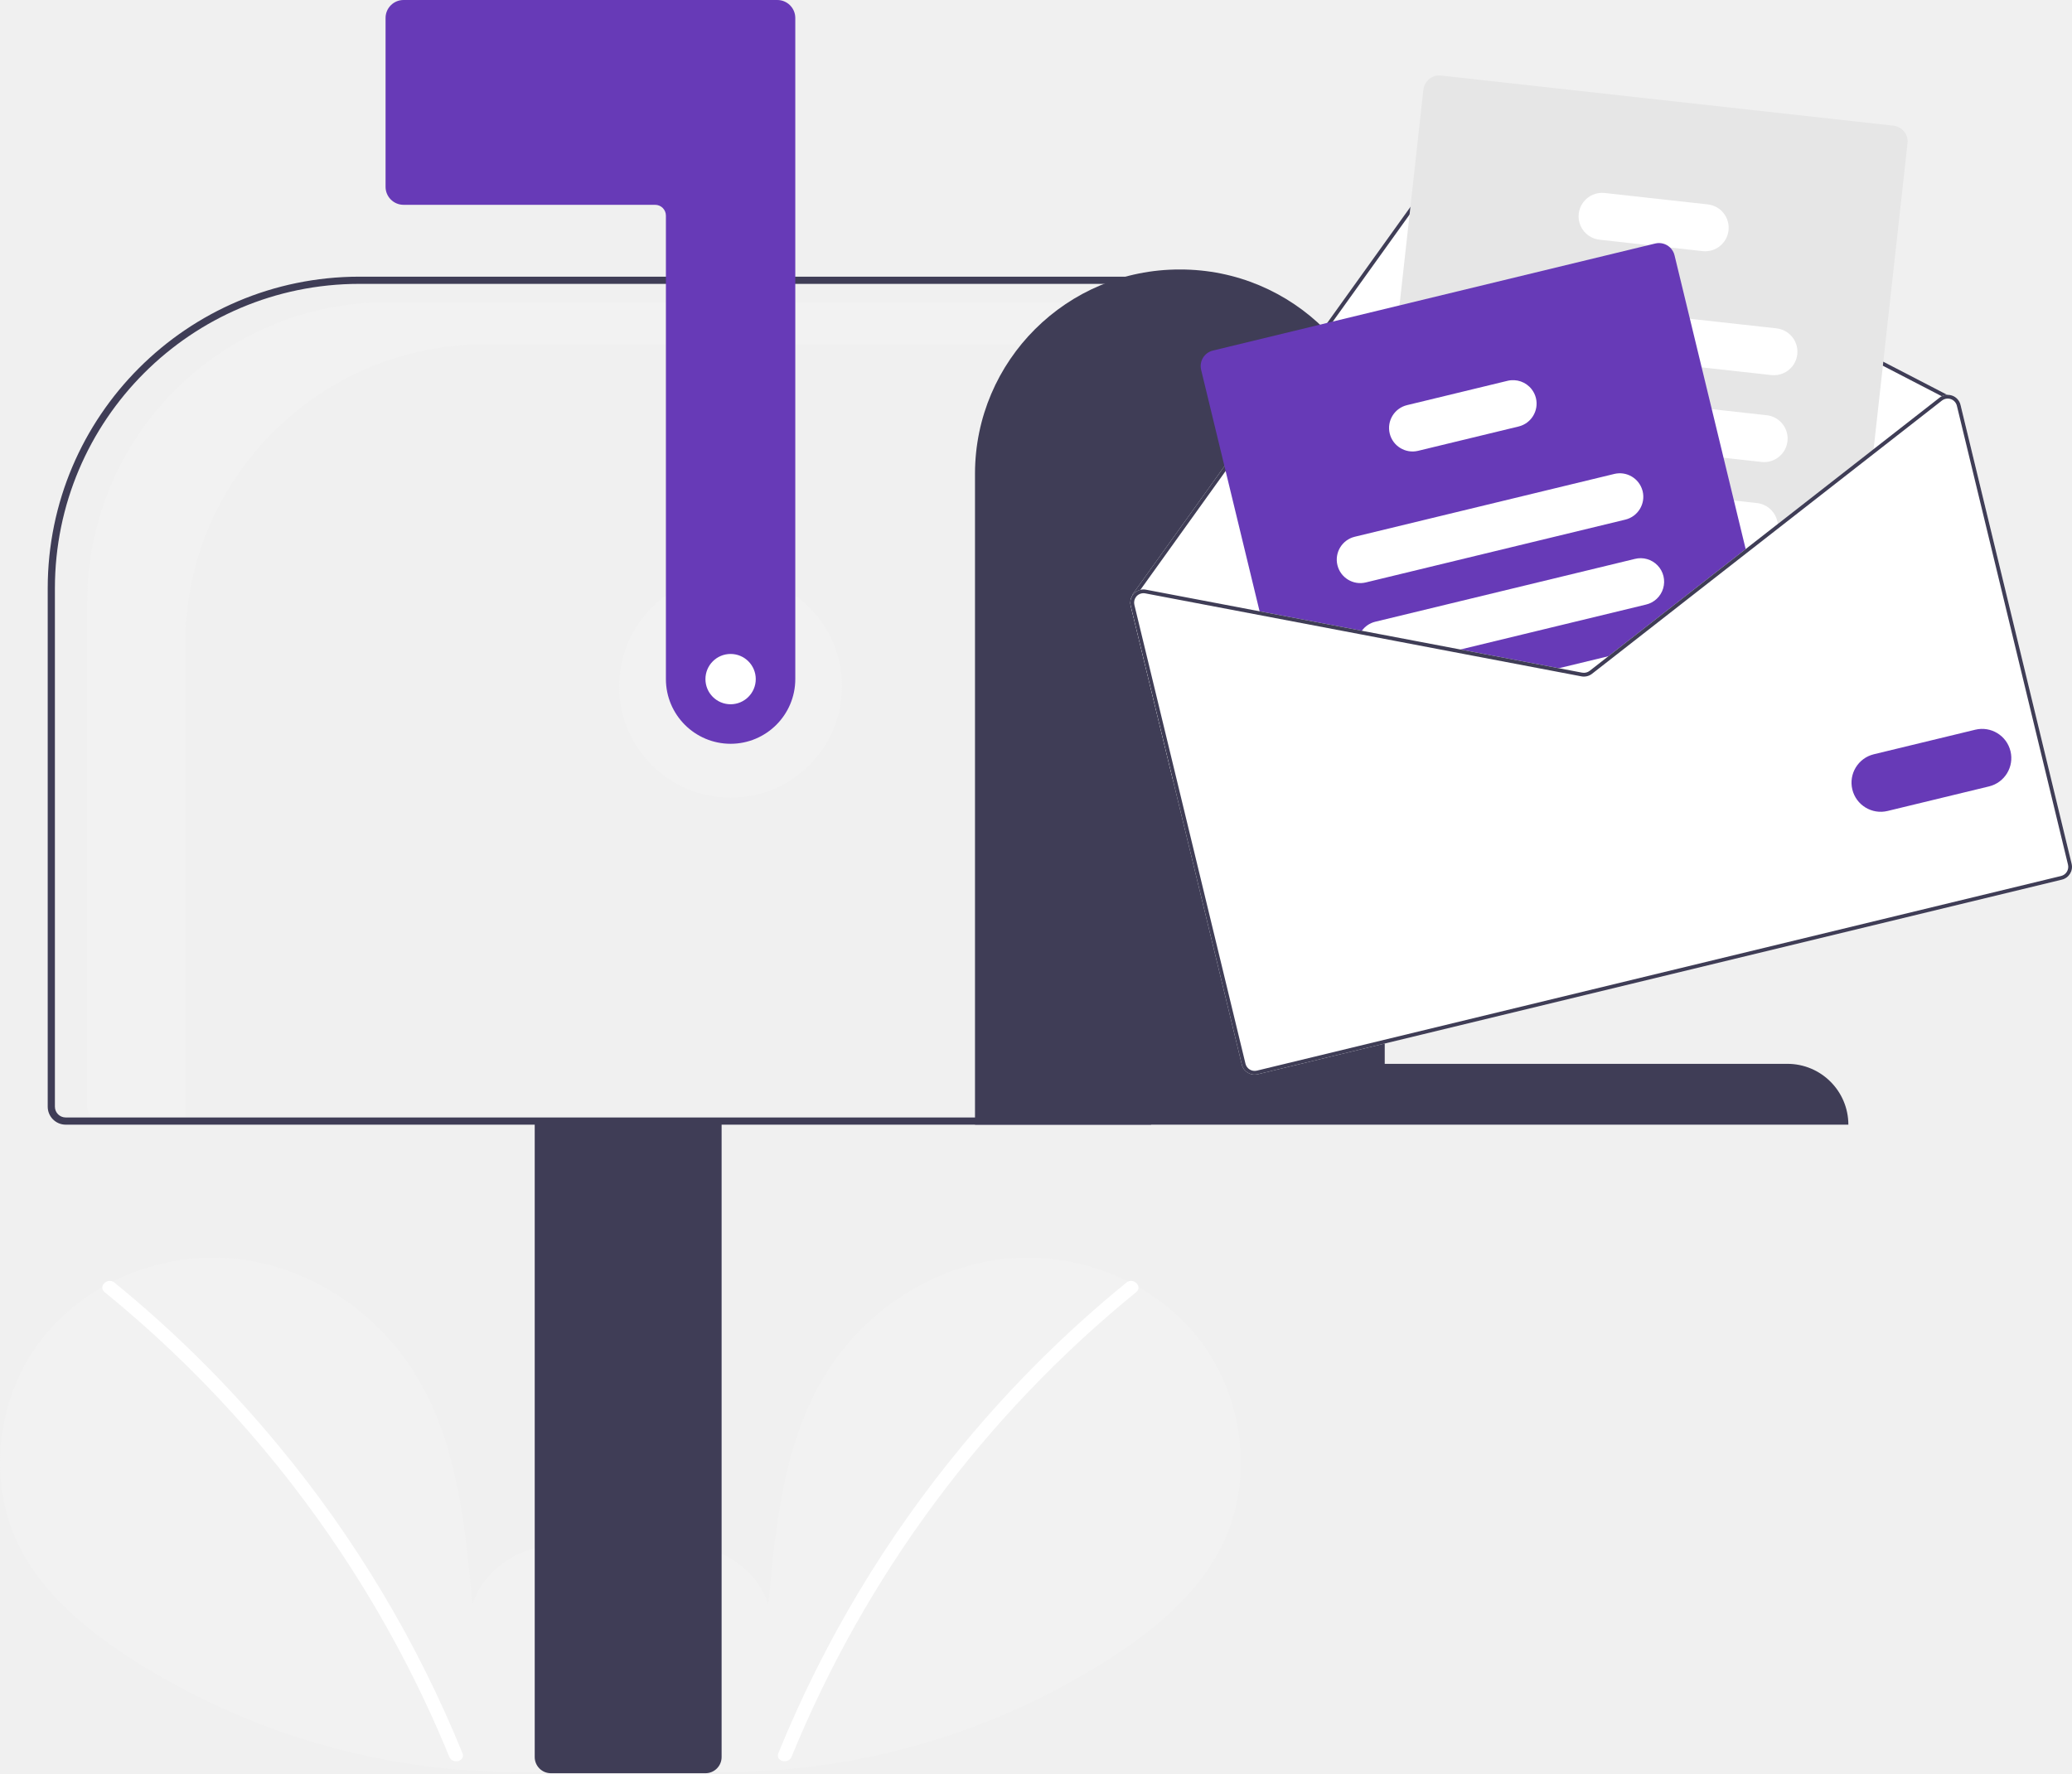
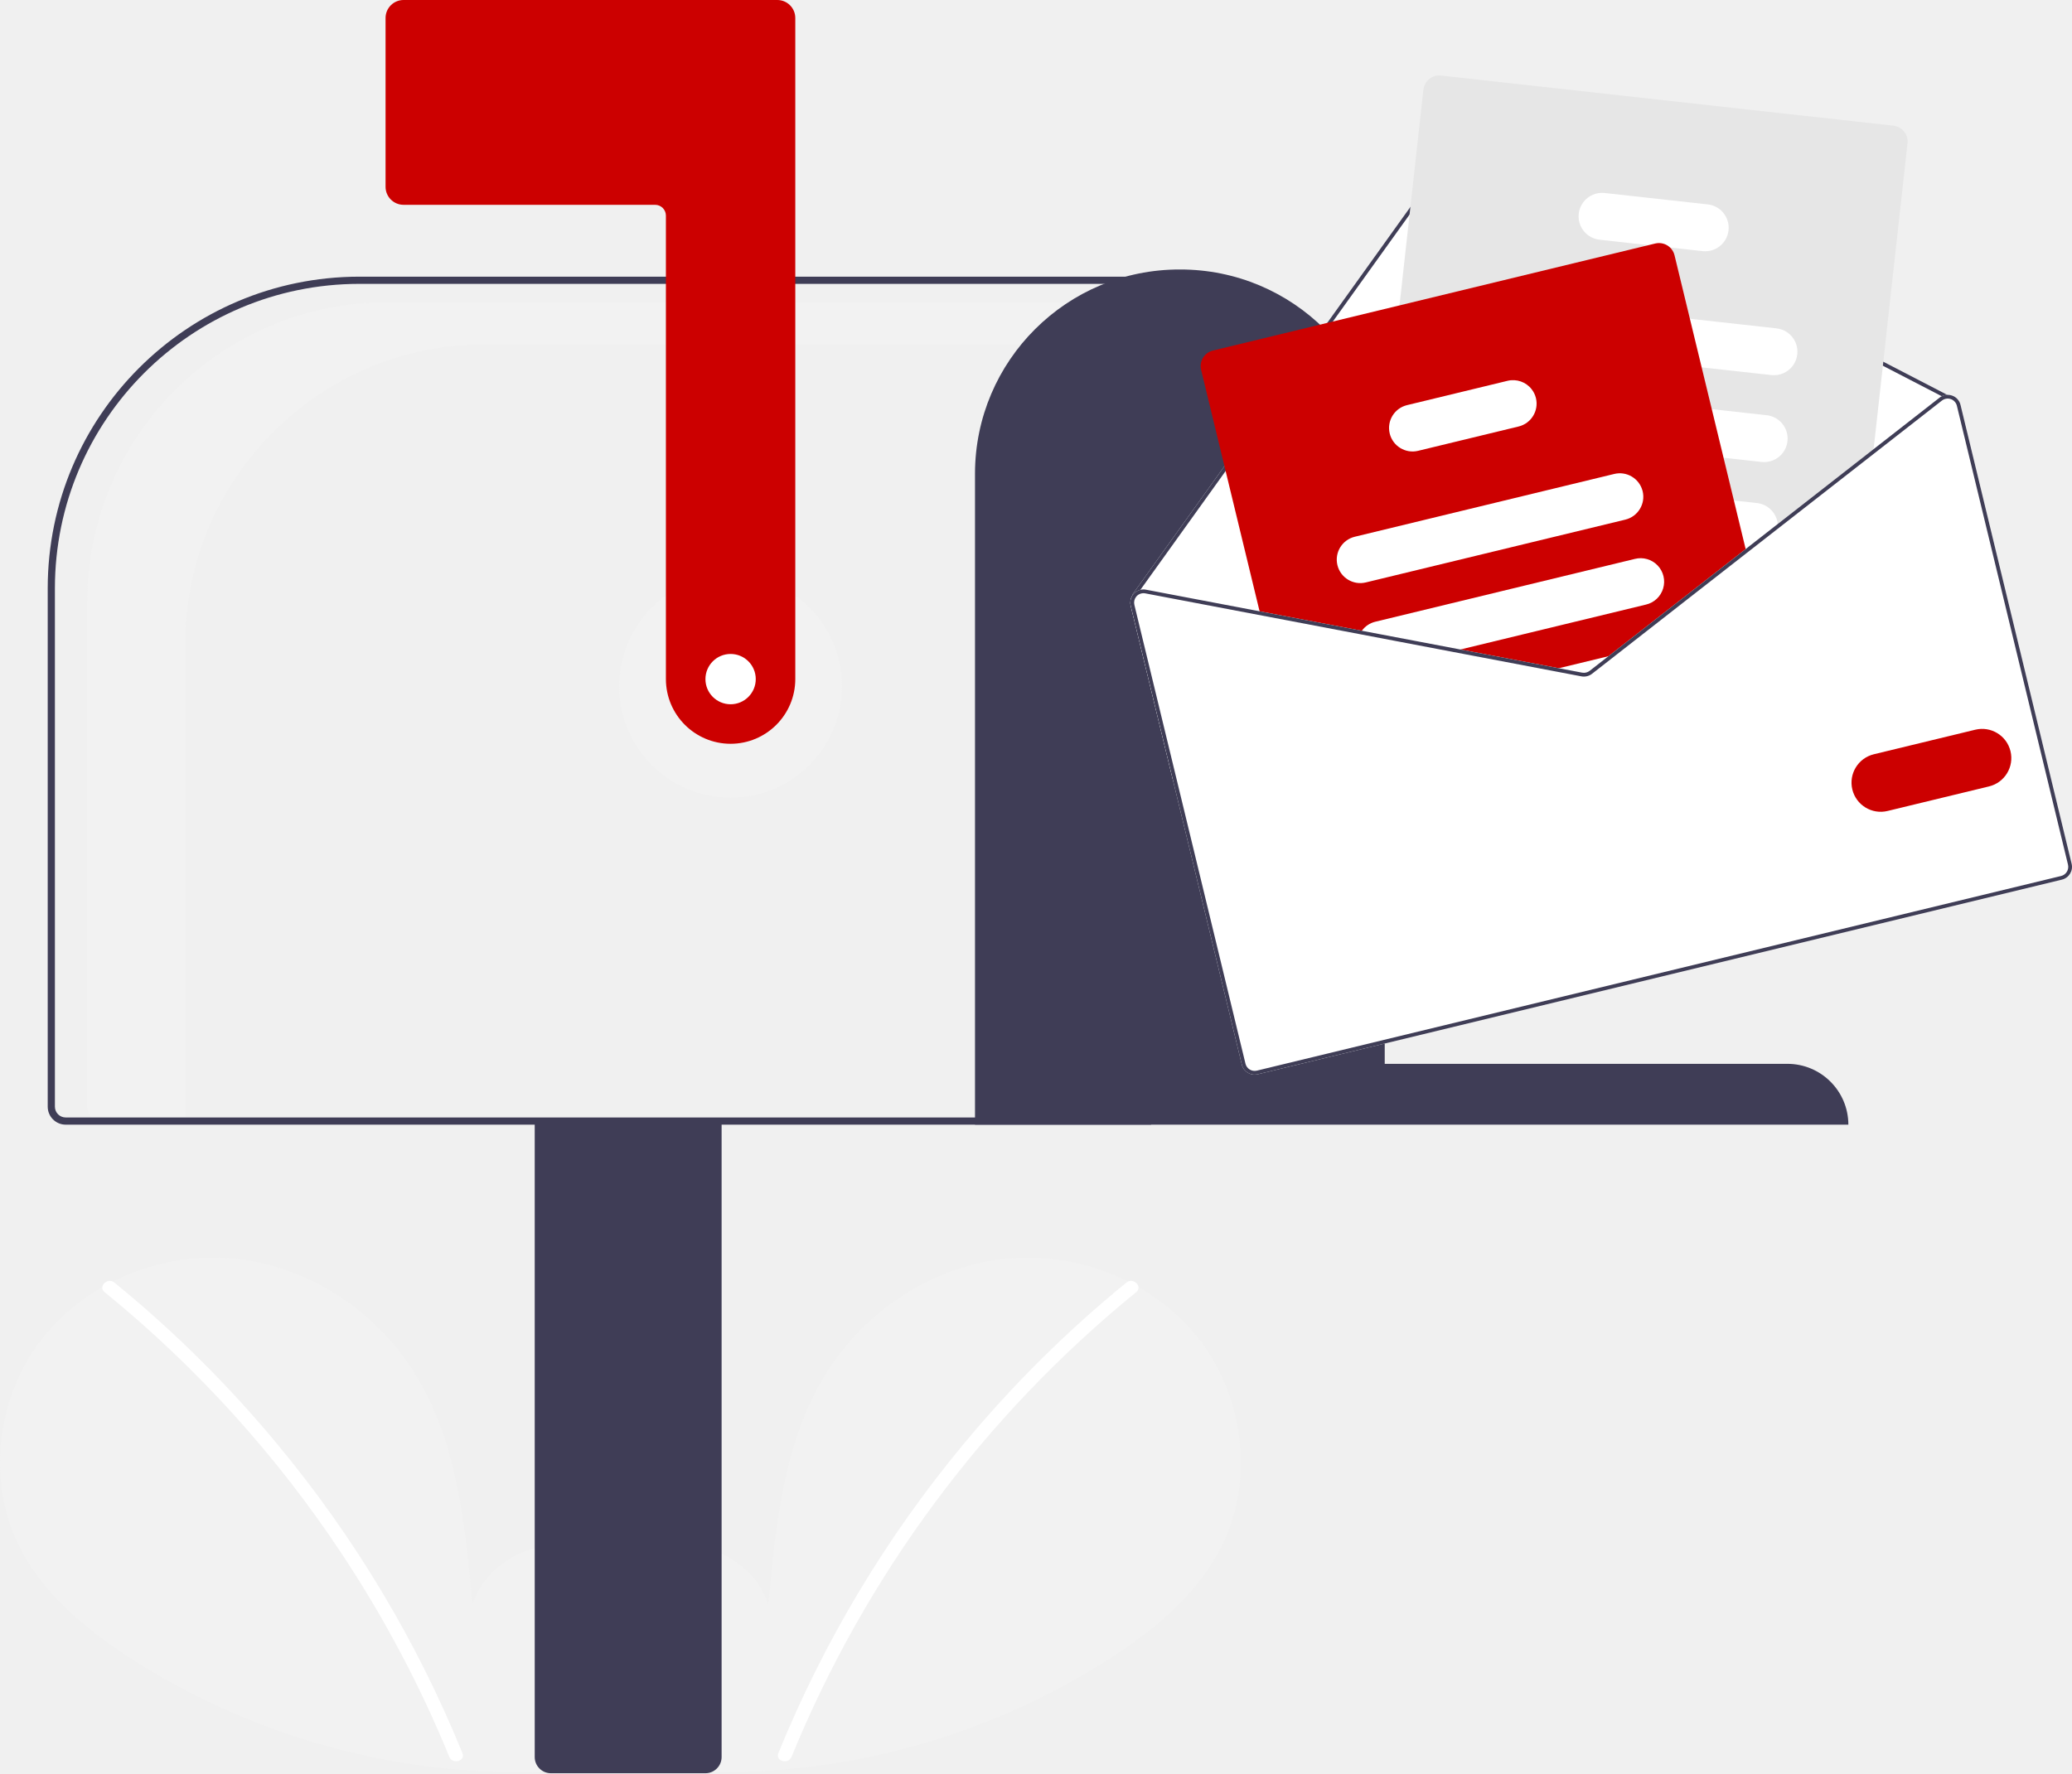
<svg xmlns="http://www.w3.org/2000/svg" data-name="Layer 1" width="576.499" height="493.5" viewBox="0 0 576.499 493.5">
  <path d="M481.172,691.6c9.255-7.82,14.876-20.173,13.402-32.2s-10.605-23.082-22.449-25.636-25.345,4.516-28.943,16.085c-1.98-22.306-4.261-45.547-16.12-64.542-10.738-17.2-29.337-29.507-49.494-31.709s-41.38,6.114-53.951,22.024-15.649,39.039-6.845,57.305c6.486,13.456,18.436,23.47,30.956,31.616a199.786,199.786,0,0,0,136.641,29.893" transform="translate(-311.7504 -203.25)" fill="#f2f2f2" />
  <path d="M343.55,560.174A326.879,326.879,0,0,1,389.104,605.409a327.833,327.833,0,0,1,51.308,85.741c.924,2.264-2.752,3.25-3.666,1.011a324.462,324.462,0,0,0-29.647-56.094,325.7,325.7,0,0,0-66.237-73.205c-1.898-1.546.806-4.221,2.688-2.688Z" transform="translate(-311.7504 -203.25)" fill="#fff" />
  <path d="M487.565,691.6c-9.255-7.82-14.876-20.173-13.402-32.2s10.605-23.082,22.449-25.636,25.345,4.516,28.943,16.085c1.98-22.306,4.261-45.547,16.12-64.542,10.738-17.2,29.337-29.507,49.494-31.709s41.38,6.114,53.951,22.024,15.649,39.039,6.845,57.305c-6.486,13.456-18.436,23.47-30.956,31.616a199.786,199.786,0,0,1-136.641,29.893" transform="translate(-311.7504 -203.25)" fill="#f2f2f2" />
  <path d="M625.187,560.174A326.879,326.879,0,0,0,579.633,605.409a327.833,327.833,0,0,0-51.308,85.741c-.924,2.264,2.752,3.25,3.666,1.011a325.987,325.987,0,0,1,95.884-129.299c1.898-1.546-.806-4.221-2.688-2.688Z" transform="translate(-311.7504 -203.25)" fill="#fff" />
  <circle cx="203.277" cy="191" r="31" fill="#f2f2f2" />
  <path d="M419.446,287.388H633.027V299.073H446.711a83.418,83.418,0,0,0-83.419,83.418V515.25H339.922a3.895,3.895,0,0,1-3.895-3.895V370.806A83.418,83.418,0,0,1,419.446,287.388Z" transform="translate(-311.7504 -203.25)" fill="#f2f2f2" />
  <path d="M460.527,692.25V514.75h52v177.5a4.505,4.505,0,0,1-4.5,4.5h-43A4.505,4.505,0,0,1,460.527,692.25Z" transform="translate(-311.7504 -203.25)" fill="#3f3d56" />
  <path d="M325.027,511.25V366.916A86.764,86.764,0,0,1,411.692,280.25H632.027v236h-302A5.006,5.006,0,0,1,325.027,511.25Zm305-229H411.692a84.761,84.761,0,0,0-84.665,84.666V511.25a3.003,3.003,0,0,0,3,3h300Z" transform="translate(-311.7504 -203.25)" fill="#3f3d56" />
-   <path d="M515.027,410.25a18.02,18.02,0,0,1-18-18v-129a3.003,3.003,0,0,0-3-3h-70a5.006,5.006,0,0,1-5-5v-47a5.006,5.006,0,0,1,5-5h104a5.006,5.006,0,0,1,5,5v184A18.02,18.02,0,0,1,515.027,410.25Z" transform="translate(-311.7504 -203.25)" fill="#673ab7" />
+   <path d="M515.027,410.25a18.02,18.02,0,0,1-18-18v-129a3.003,3.003,0,0,0-3-3h-70a5.006,5.006,0,0,1-5-5v-47a5.006,5.006,0,0,1,5-5h104a5.006,5.006,0,0,1,5,5v184A18.02,18.02,0,0,1,515.027,410.25Z" transform="translate(-311.7504 -203.25)" fill="#cc0000" />
  <path d="M640.027,278.25h0a56.881,56.881,0,0,1,57,56.761V499.321h112a16.965,16.965,0,0,1,17,16.929h-243V335.011A56.881,56.881,0,0,1,640.027,278.25Z" transform="translate(-311.7504 -203.25)" fill="#3f3d56" />
  <path d="M626.349,371.817l11.803,48.756L869.033,364.682l-11.803-48.756a3.638,3.638,0,0,0-2.358-2.595,3.594,3.594,0,0,0-1.334-.201L720.079,244.028a3.682,3.682,0,0,0-4.656,1.119l-64.32,89.694L626.855,368.664a.514.514,0,0,0-.089.418A3.642,3.642,0,0,0,626.349,371.817Z" transform="translate(-311.7504 -203.25)" fill="#fff" />
  <path d="M626.766,369.082a.49.49,0,0,0,.203.316.559.559,0,0,0,.433.086.536.536,0,0,0,.299-.207l.083-.115,1.263-1.766,22.929-31.964,64.301-89.673a2.62,2.62,0,0,1,3.322-.796l132.425,68.567,1.188.617a1.292,1.292,0,0,0,.147.052,1.615,1.615,0,0,1,.271-.026.514.514,0,0,0,.29-.245.524.524,0,0,0-.219-.709l-.164-.087L720.079,244.028a3.682,3.682,0,0,0-4.656,1.119l-64.32,89.694L626.855,368.664A.514.514,0,0,0,626.766,369.082Z" transform="translate(-311.7504 -203.25)" fill="#3f3d56" />
  <path d="M696.107,374.054l5.139.57,38.143,4.225,25.286,2.799,1.494.166,31.552-24.645,1.209-.944,7.452-5.82,26.514-20.706.159-1.454,9.43-85.114a4.454,4.454,0,0,0-3.929-4.912L712.7,224.278a4.456,4.456,0,0,0-4.912,3.929L701.138,288.244l-3.689,33.286L694.149,351.309l-1.53,13.829-.446,4.006A4.457,4.457,0,0,0,696.107,374.054Z" transform="translate(-311.7504 -203.25)" fill="#e6e6e6" />
  <path d="M730.692,299.448l54.517,6.038,19.334,2.141a6.54,6.54,0,1,0,1.44-13l-24.047-2.663-49.799-5.522a6.543,6.543,0,0,0-1.444,13.006Z" transform="translate(-311.7504 -203.25)" fill="#fff" />
  <path d="M727.588,323.564c.141.025.281.05.425.064l63.285,7.011,10.566,1.173a6.542,6.542,0,0,0,1.439-13.005l-15.278-1.69-50.13-5.555-8.436-.935a6.539,6.539,0,0,0-1.87,12.937Z" transform="translate(-311.7504 -203.25)" fill="#fff" />
  <path d="M720.426,344.948a6.539,6.539,0,0,0,4.88,3.125l25.939,2.873,46.197,5.118.01-.002,1.477.165,7.452-5.82a6.471,6.471,0,0,0,.001-1.33,6.555,6.555,0,0,0-5.787-5.824l-6.417-.713-25.457-2.817-18.317-2.031-23.66-2.622a6.54,6.54,0,0,0-6.319,9.88Z" transform="translate(-311.7504 -203.25)" fill="#fff" />
  <path d="M756.859,269.97l13.564,1.502,5.991.665,9.05,1.002a6.542,6.542,0,0,0,1.439-13.005l-28.599-3.165a6.541,6.541,0,1,0-1.445,13.001Z" transform="translate(-311.7504 -203.25)" fill="#fff" />
-   <path d="M645.944,306.182l16.537,68.314,27.601,5.248,25.532,4.861,27.394,5.212,8.753,1.666a3.673,3.673,0,0,0,2.94-.712l7.022-5.485,4.446-3.472,31.552-24.645-20.062-82.874a4.403,4.403,0,0,0-1.244-2.159,4.449,4.449,0,0,0-4.125-1.117L649.22,300.813A4.45,4.45,0,0,0,645.944,306.182Z" transform="translate(-311.7504 -203.25)" fill="#673ab7" />
+   <path d="M645.944,306.182l16.537,68.314,27.601,5.248,25.532,4.861,27.394,5.212,8.753,1.666a3.673,3.673,0,0,0,2.94-.712l7.022-5.485,4.446-3.472,31.552-24.645-20.062-82.874a4.403,4.403,0,0,0-1.244-2.159,4.449,4.449,0,0,0-4.125-1.117L649.22,300.813A4.45,4.45,0,0,0,645.944,306.182Z" transform="translate(-311.7504 -203.25)" fill="#cc0000" />
  <path d="M683.864,360.528a6.546,6.546,0,0,0,7.896,4.818l72.214-17.482a6.55,6.55,0,0,0,4.818-7.896,2.1,2.1,0,0,0-.07-.247,6.539,6.539,0,0,0-7.825-4.571l-72.214,17.482A6.546,6.546,0,0,0,683.864,360.528Z" transform="translate(-311.7504 -203.25)" fill="#fff" />
  <path d="M690.082,379.744l25.532,4.861L769.699,371.512a6.541,6.541,0,1,0-3.078-12.714l-72.214,17.482a6.494,6.494,0,0,0-3.747,2.511A6.583,6.583,0,0,0,690.082,379.744Z" transform="translate(-311.7504 -203.25)" fill="#fff" />
  <path d="M743.008,389.817l8.753,1.666a3.673,3.673,0,0,0,2.94-.712l7.022-5.485Z" transform="translate(-311.7504 -203.25)" fill="#fff" />
  <path d="M698.415,323.897a6.546,6.546,0,0,0,7.896,4.818l27.97-6.771a6.55,6.55,0,0,0,4.818-7.896,6.466,6.466,0,0,0-1.205-2.486,6.545,6.545,0,0,0-6.691-2.332l-27.97,6.771a6.541,6.541,0,0,0-4.818,7.896Z" transform="translate(-311.7504 -203.25)" fill="#fff" />
  <path d="M715.612,384.604l27.398,5.214,8.75,1.666a3.689,3.689,0,0,0,2.938-.711l7.027-5.486-2.466.597-5.206,4.061a2.636,2.636,0,0,1-2.099.508l-6.479-1.232-27.398-5.214Zm81.838-28.539.267,1.102,1.215-.945Zm-81.838,28.539,27.398,5.214,8.75,1.666a3.689,3.689,0,0,0,2.938-.711l7.027-5.486-2.466.597-5.206,4.061a2.636,2.636,0,0,1-2.099.508l-6.479-1.232-27.398-5.214Zm0,0,27.398,5.214,8.75,1.666a3.689,3.689,0,0,0,2.938-.711l7.027-5.486-2.466.597-5.206,4.061a2.636,2.636,0,0,1-2.099.508l-6.479-1.232-27.398-5.214Zm-89.263-12.787,30.916,127.71a3.667,3.667,0,0,0,4.422,2.698l223.761-54.168a3.666,3.666,0,0,0,2.698-4.422l-30.916-127.71a3.638,3.638,0,0,0-2.358-2.595,3.594,3.594,0,0,0-1.334-.201,3.458,3.458,0,0,0-1.514.398,3.179,3.179,0,0,0-.607.377l-18.364,14.34-26.67,20.833-8.935,6.979.002.008-.008.002-32.766,25.578-5.417,4.239-5.206,4.061a2.636,2.636,0,0,1-2.099.508l-6.479-1.232-27.398-5.214L690.656,378.792,630.595,367.362a3.59,3.59,0,0,0-1.547.033,3.67,3.67,0,0,0-1.788,1.036,4.111,4.111,0,0,0-.493.651A3.642,3.642,0,0,0,626.349,371.817Zm89.263,12.787,27.398,5.214,8.75,1.666a3.689,3.689,0,0,0,2.938-.711l7.027-5.486-2.466.597-5.206,4.061a2.636,2.636,0,0,1-2.099.508l-6.479-1.232-27.398-5.214Zm0,0,27.398,5.214,8.75,1.666a3.689,3.689,0,0,0,2.938-.711l7.027-5.486-2.466.597-5.206,4.061a2.636,2.636,0,0,1-2.099.508l-6.479-1.232-27.398-5.214Zm0,0,27.398,5.214,8.75,1.666a3.689,3.689,0,0,0,2.938-.711l7.027-5.486-2.466.597-5.206,4.061a2.636,2.636,0,0,1-2.099.508l-6.479-1.232-27.398-5.214Z" transform="translate(-311.7504 -203.25)" fill="#fff" />
  <path d="M715.612,384.604l27.398,5.214,8.75,1.666a3.689,3.689,0,0,0,2.938-.711l7.027-5.486-2.466.597-5.206,4.061a2.636,2.636,0,0,1-2.099.508l-6.479-1.232-27.398-5.214Zm81.838-28.539.267,1.102,1.215-.945Zm-81.838,28.539,27.398,5.214,8.75,1.666a3.689,3.689,0,0,0,2.938-.711l7.027-5.486-2.466.597-5.206,4.061a2.636,2.636,0,0,1-2.099.508l-6.479-1.232-27.398-5.214Zm0,0,27.398,5.214,8.75,1.666a3.689,3.689,0,0,0,2.938-.711l7.027-5.486-2.466.597-5.206,4.061a2.636,2.636,0,0,1-2.099.508l-6.479-1.232-27.398-5.214ZM627.785,369.161l.136.102c.023-.037.062-.071.092-.11a2.643,2.643,0,0,1,2.385-.768l59.686,11.354,25.528,4.865,27.398,5.214,8.75,1.666a3.689,3.689,0,0,0,2.938-.711l7.027-5.486-2.466.597-5.206,4.061a2.636,2.636,0,0,1-2.099.508l-6.479-1.232-27.398-5.214L690.656,378.792,630.595,367.362a3.59,3.59,0,0,0-1.547.033Zm-1.436,2.657,30.916,127.71a3.667,3.667,0,0,0,4.422,2.698l223.761-54.168a3.666,3.666,0,0,0,2.698-4.422l-30.916-127.71a3.638,3.638,0,0,0-2.358-2.595,3.594,3.594,0,0,0-1.334-.201,3.458,3.458,0,0,0-1.514.398,3.179,3.179,0,0,0-.607.377l-18.364,14.34-26.67,20.833-8.935,6.979.002.008-.008.002-32.766,25.578-5.417,4.239-5.206,4.061a2.636,2.636,0,0,1-2.099.508l-6.479-1.232-27.398-5.214L690.656,378.792,630.595,367.362a3.59,3.59,0,0,0-1.547.033,3.67,3.67,0,0,0-1.788,1.036,4.111,4.111,0,0,0-.493.651A3.642,3.642,0,0,0,626.349,371.817Zm1.02-.247a2.598,2.598,0,0,1,.462-2.191.341.341,0,0,1,.091-.117c.023-.037.062-.071.092-.11a2.643,2.643,0,0,1,2.385-.768l59.686,11.354,25.528,4.865,27.398,5.214,8.75,1.666a3.689,3.689,0,0,0,2.938-.711l7.027-5.486,4.444-3.472,31.547-24.648,1.215-.945,7.447-5.817,26.518-20.709,19.171-14.972a2.604,2.604,0,0,1,.987-.477,1.997,1.997,0,0,1,.305-.05,1.615,1.615,0,0,1,.271-.026,2.679,2.679,0,0,1,.901.147,2.625,2.625,0,0,1,1.686,1.853l30.916,127.71a2.62,2.62,0,0,1-1.931,3.165L661.442,501.214a2.618,2.618,0,0,1-3.158-1.933Zm88.244,13.034,27.398,5.214,8.75,1.666a3.689,3.689,0,0,0,2.938-.711l7.027-5.486-2.466.597-5.206,4.061a2.636,2.636,0,0,1-2.099.508l-6.479-1.232-27.398-5.214Zm0,0,27.398,5.214,8.75,1.666a3.689,3.689,0,0,0,2.938-.711l7.027-5.486-2.466.597-5.206,4.061a2.636,2.636,0,0,1-2.099.508l-6.479-1.232-27.398-5.214Zm0,0,27.398,5.214,8.75,1.666a3.689,3.689,0,0,0,2.938-.711l7.027-5.486-2.466.597-5.206,4.061a2.636,2.636,0,0,1-2.099.508l-6.479-1.232-27.398-5.214Z" transform="translate(-311.7504 -203.25)" fill="#3f3d56" />
-   <path d="M827.129,422.967a8.128,8.128,0,0,1,5.981-9.801l28.242-6.837a8.119,8.119,0,0,1,3.821,15.782l-28.242,6.837A8.128,8.128,0,0,1,827.129,422.967Z" transform="translate(-311.7504 -203.25)" fill="#673ab7" />
+   <path d="M827.129,422.967a8.128,8.128,0,0,1,5.981-9.801l28.242-6.837a8.119,8.119,0,0,1,3.821,15.782l-28.242,6.837A8.128,8.128,0,0,1,827.129,422.967Z" transform="translate(-311.7504 -203.25)" fill="#cc0000" />
  <circle cx="203.277" cy="189" r="7" fill="#fff" />
</svg>
